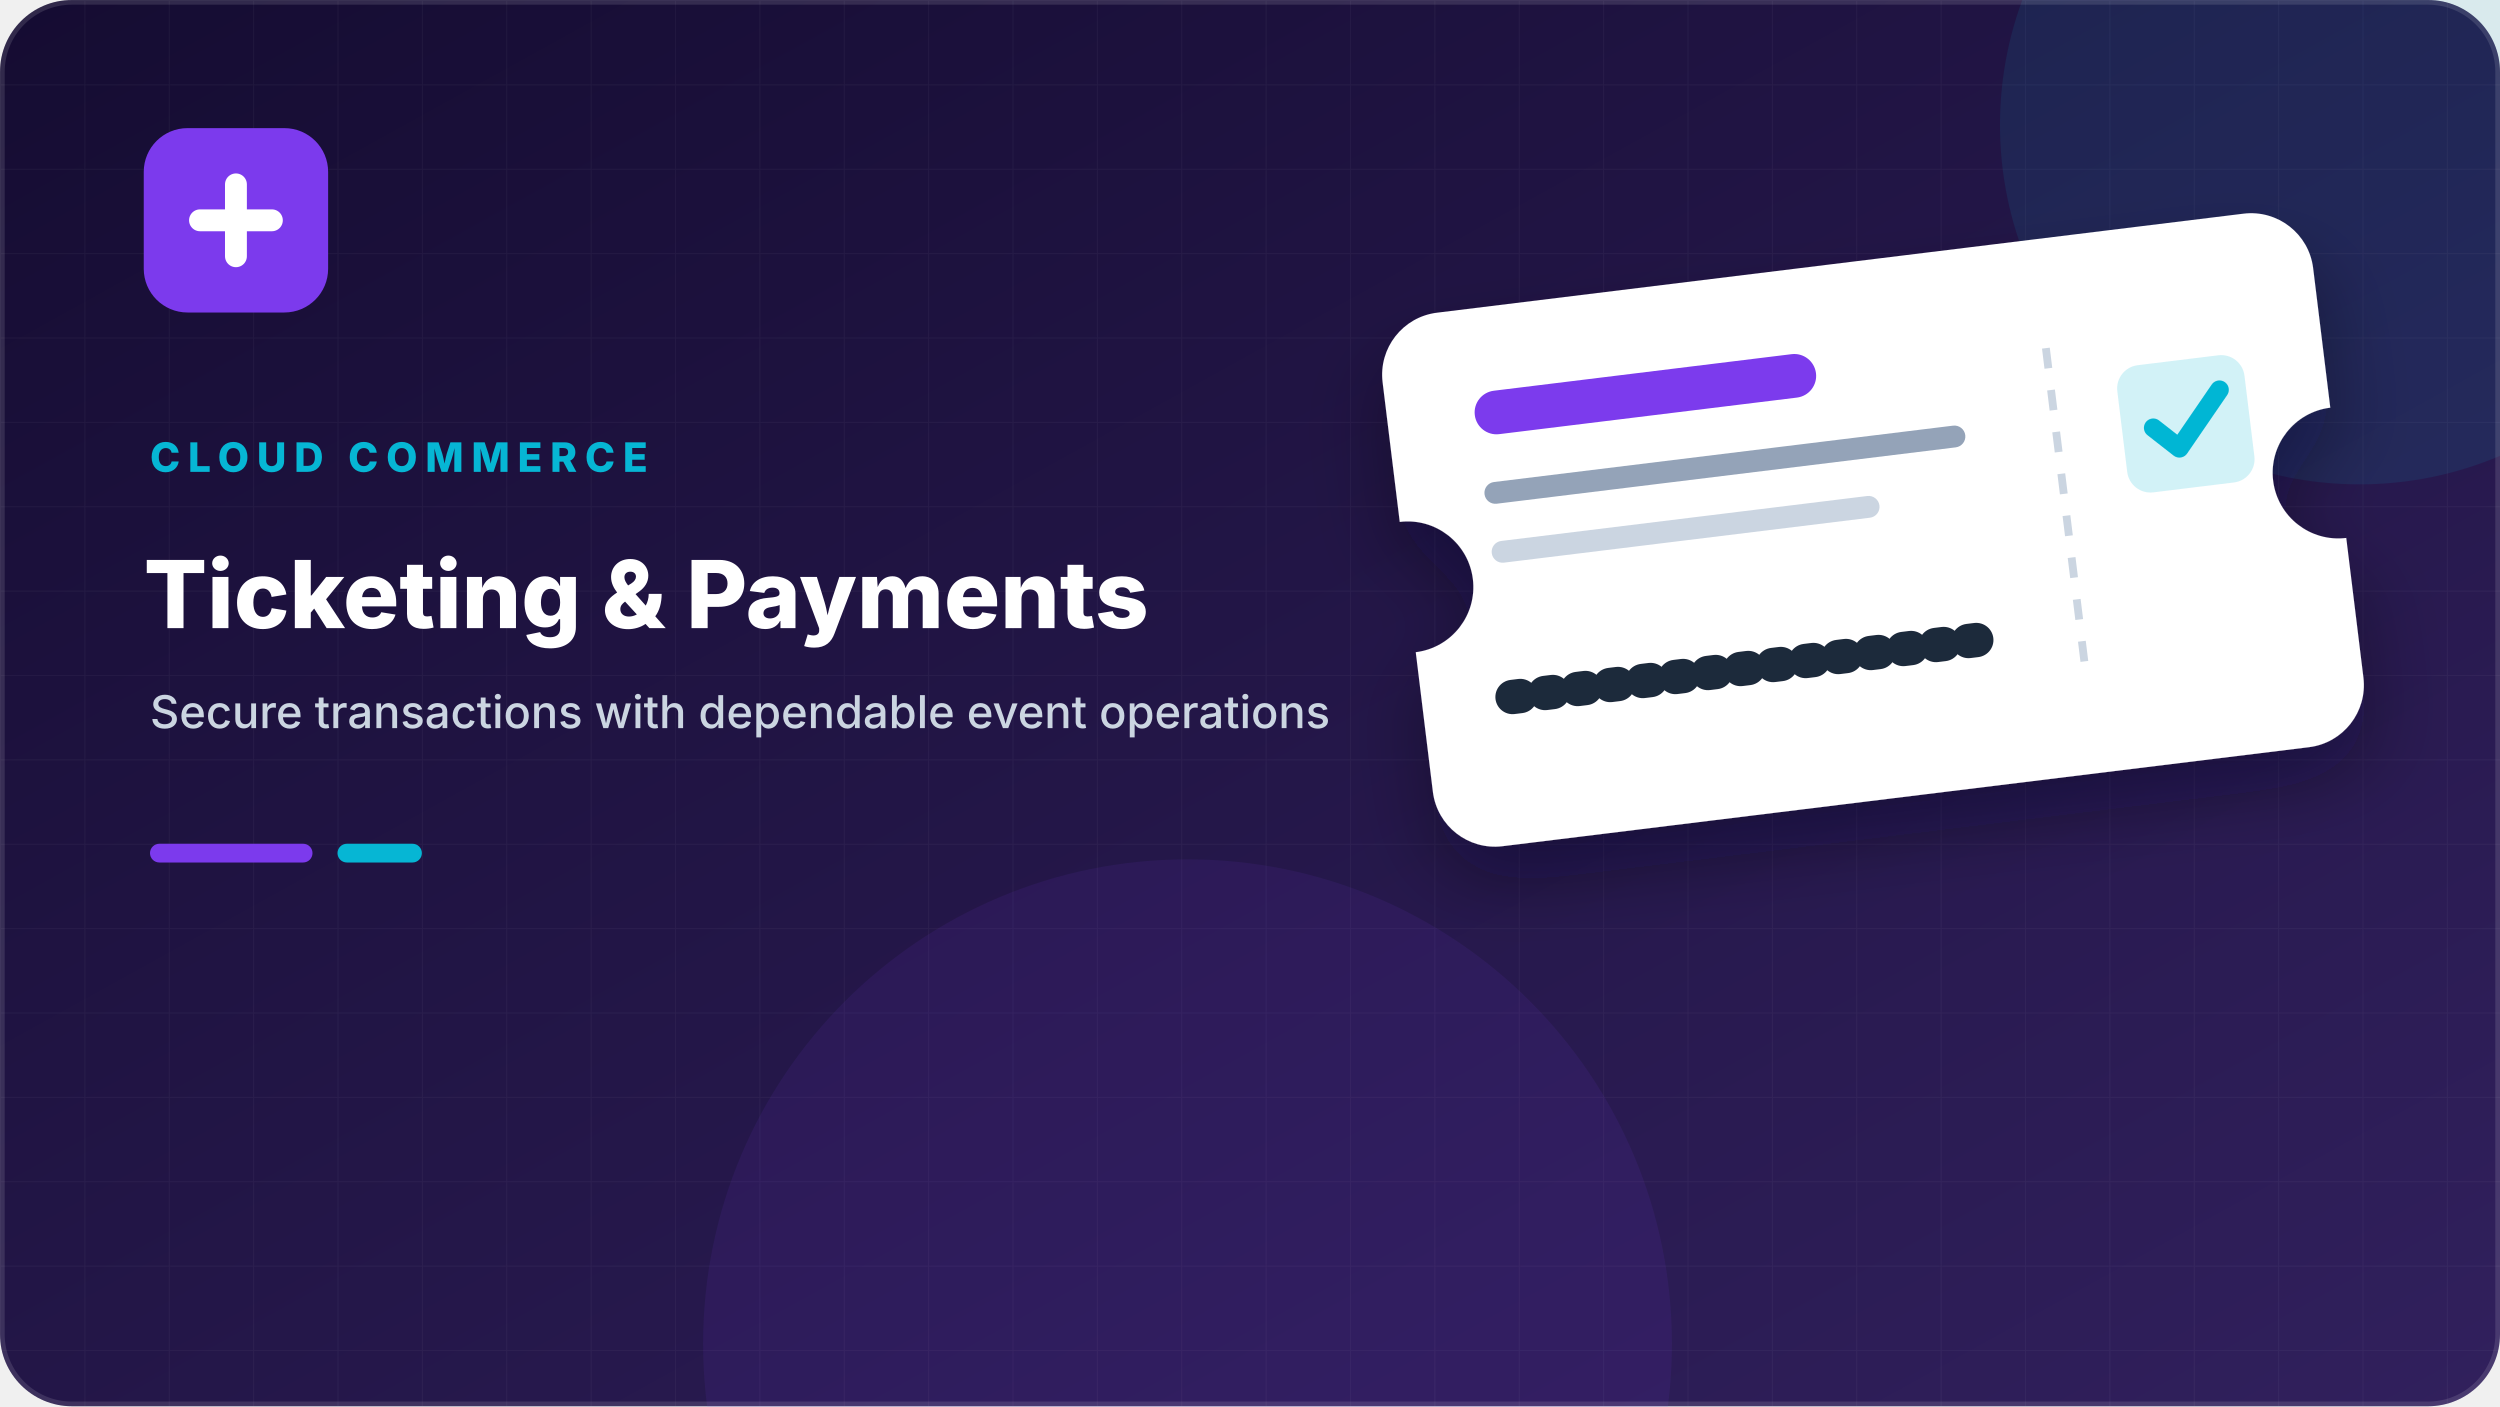
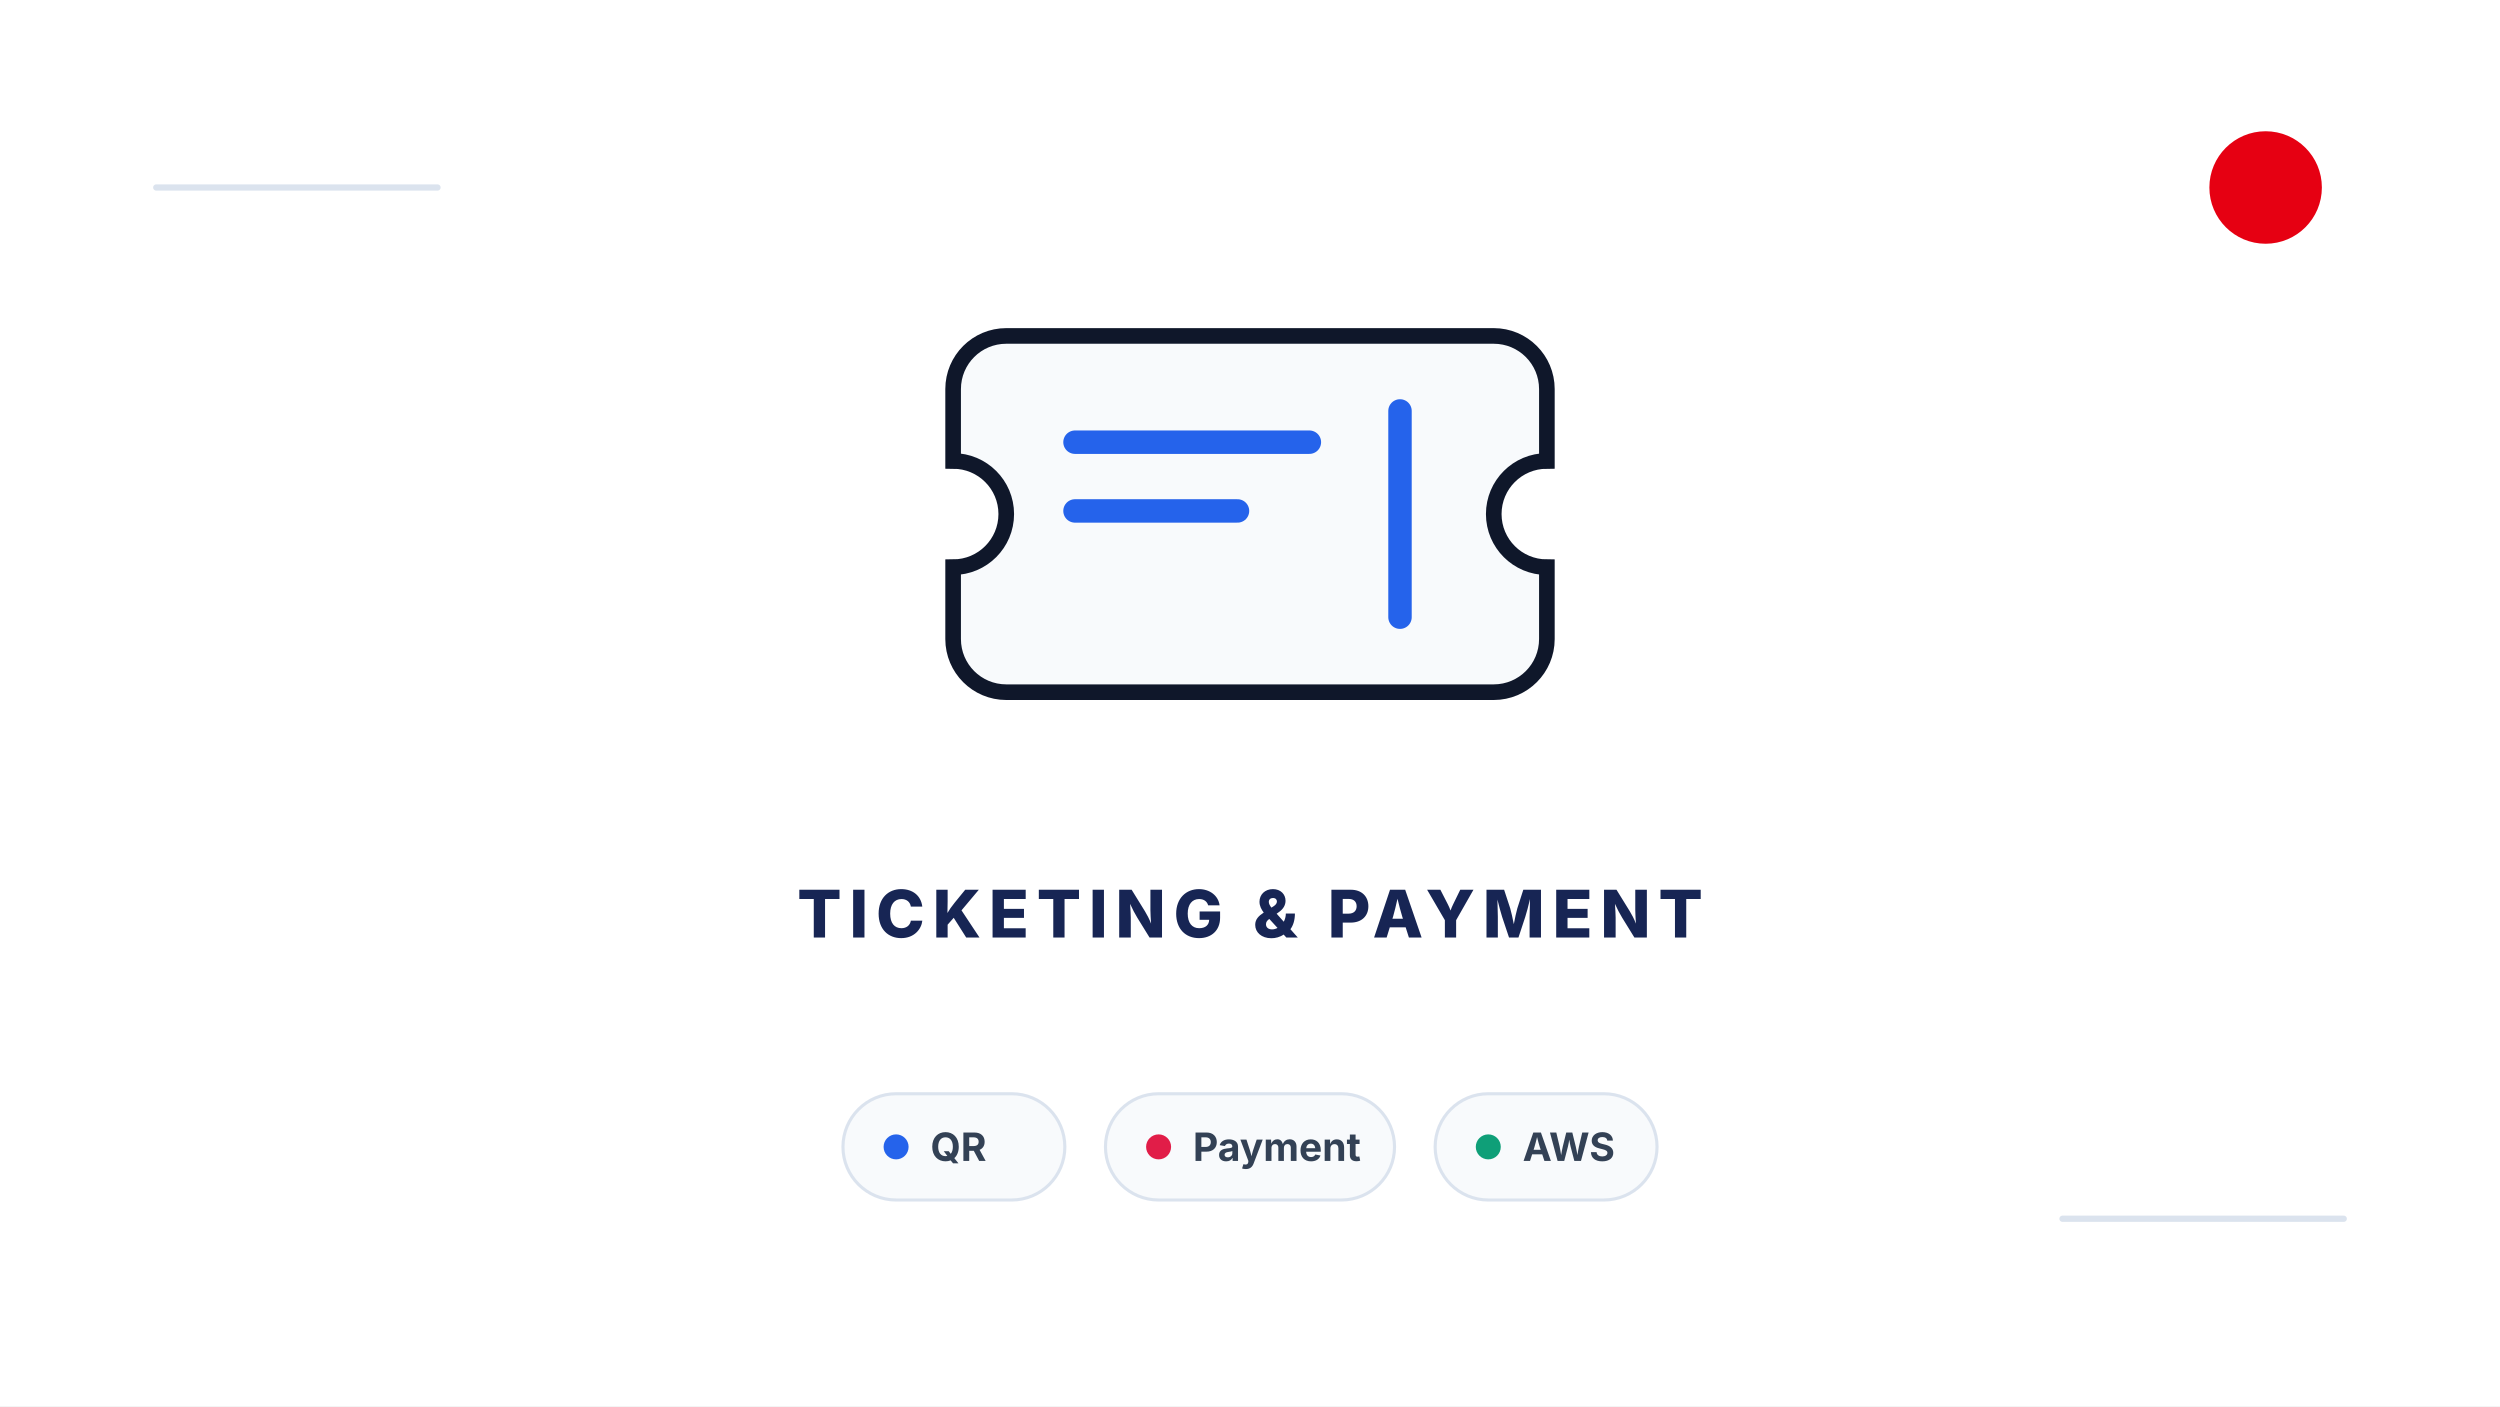
<svg xmlns="http://www.w3.org/2000/svg" width="1600" height="900" viewBox="0 0 1600 900">
-   <defs>
-     <linearGradient id="bg" x1="0" y1="0" x2="1" y2="1">
-       <stop stop-color="#150c32" />
-       <stop offset="1" stop-color="#31205d" />
-     </linearGradient>
-     <radialGradient id="glow" cx="0" cy="0" r="1" gradientTransform="translate(1310 170) rotate(135) scale(690)">
-       <stop stop-color="#7c3aed" stop-opacity=".38" />
-       <stop offset="1" stop-color="#7c3aed" stop-opacity="0" />
-     </radialGradient>
-     <filter id="shadow" x="-30%" y="-30%" width="160%" height="170%">
-       <feDropShadow dx="0" dy="24" stdDeviation="24" flood-color="#020617" flood-opacity=".34" />
-     </filter>
-     <pattern id="grid" width="54" height="54" patternUnits="userSpaceOnUse">
-       <path d="M54 0H0V54" fill="none" stroke="#fff" stroke-opacity=".045" />
-     </pattern>
-   </defs>
-   <rect width="1600" height="900" rx="46" fill="url(#bg)" />
-   <rect width="1600" height="900" rx="46" fill="url(#glow)" />
-   <rect width="1600" height="900" rx="46" fill="url(#grid)" />
-   <circle cx="1510" cy="80" r="230" fill="#06b6d4" opacity=".10" />
-   <circle cx="760" cy="860" r="310" fill="#7c3aed" opacity=".09" />
-   <rect x="92" y="82" width="118" height="118" rx="28" fill="#7c3aed" />
-   <path d="M128 141h46M151 118v46" stroke="#fff" stroke-width="14" stroke-linecap="round" />
-   <text x="96" y="302" fill="#06b6d4" font-family="Inter, Segoe UI, Arial, sans-serif" font-size="26" font-weight="800" letter-spacing="5">CLOUD COMMERCE</text>
-   <text x="92" y="402" fill="#fff" font-family="Inter, Segoe UI, Arial, sans-serif" font-size="60" font-weight="800">Ticketing &amp; Payments</text>
-   <text x="96" y="466" fill="#cbd5e1" font-family="Inter, Segoe UI, Arial, sans-serif" font-size="29" font-weight="500">Secure transactions with dependable event operations</text>
-   <rect x="96" y="540" width="104" height="12" rx="6" fill="#7c3aed" />
-   <rect x="216" y="540" width="54" height="12" rx="6" fill="#06b6d4" />
-   <g transform="translate(880 205) rotate(-7)" filter="url(#shadow)">
-     <path d="M40 0h520a40 40 0 0 1 40 40v90a42 42 0 0 0 0 84v90a40 40 0 0 1-40 40H40a40 40 0 0 1-40-40v-90a42 42 0 0 0 0-84V40A40 40 0 0 1 40 0z" fill="#fff" />
-     <rect x="56" y="54" width="220" height="28" rx="14" fill="#7c3aed" />
-     <rect x="56" y="112" width="310" height="14" rx="7" fill="#94a3b8" />
-     <rect x="56" y="150" width="250" height="14" rx="7" fill="#cbd5e1" />
-     <path d="M424 70v210" stroke="#cbd5e1" stroke-width="5" stroke-dasharray="13 14" />
-     <rect x="466" y="88" width="82" height="82" rx="15" fill="#06b6d4" opacity=".18" />
-     <path d="M486 129l15 15 30-34" fill="none" stroke="#06b6d4" stroke-width="12" stroke-linecap="round" stroke-linejoin="round" />
-     <path d="M58 250h310" stroke="#1e293b" stroke-width="22" stroke-linecap="round" stroke-dasharray="5 16" />
+   <rect width="1600" height="900" fill="#ffffff" />
+   <circle cx="1450" cy="120" r="36" fill="#e60012" />
+   <path d="M100 120h180M1320 780h180" stroke="#dbe3ee" stroke-width="4" stroke-linecap="round" />
+   <g transform="translate(610 215)">
+     <path d="M34 0h312a34 34 0 0 1 34 34v46a34 34 0 0 0 0 68v46a34 34 0 0 1-34 34H34a34 34 0 0 1-34-34v-46a34 34 0 0 0 0-68V34A34 34 0 0 1 34 0z" fill="#f8fafc" stroke="#0f172a" stroke-width="10" />
+     <path d="M78 68h150M78 112h104M286 48v132" stroke="#2563eb" stroke-width="15" stroke-linecap="round" />
  </g>
-   <rect x="1.5" y="1.5" width="1597" height="897" rx="44.5" fill="none" stroke="#fff" stroke-opacity=".12" stroke-width="3" />
+   <text x="800" y="600" text-anchor="middle" fill="#172554" font-family="Inter, Segoe UI, Arial, sans-serif" font-size="42" font-weight="800" letter-spacing="5">TICKETING &amp; PAYMENT</text>
+   <g transform="translate(539.5 700)">
+     <rect width="142" height="68" rx="34" fill="#f8fafc" stroke="#dbe3ee" stroke-width="2" />
+     <circle cx="34" cy="34" r="8" fill="#2563eb" />
+     <text x="56" y="43" fill="#334155" font-family="Inter, Segoe UI, Arial, sans-serif" font-size="25" font-weight="700">QR</text>
+   </g>
+   <g transform="translate(707.5 700)">
+     <rect width="185" height="68" rx="34" fill="#f8fafc" stroke="#dbe3ee" stroke-width="2" />
+     <circle cx="34" cy="34" r="8" fill="#e11d48" />
+     <text x="56" y="43" fill="#334155" font-family="Inter, Segoe UI, Arial, sans-serif" font-size="25" font-weight="700">Payment</text>
+   </g>
+   <g transform="translate(918.5 700)">
+     <rect width="142" height="68" rx="34" fill="#f8fafc" stroke="#dbe3ee" stroke-width="2" />
+     <circle cx="34" cy="34" r="8" fill="#0f9f78" />
+     <text x="56" y="43" fill="#334155" font-family="Inter, Segoe UI, Arial, sans-serif" font-size="25" font-weight="700">AWS</text>
+   </g>
</svg>
